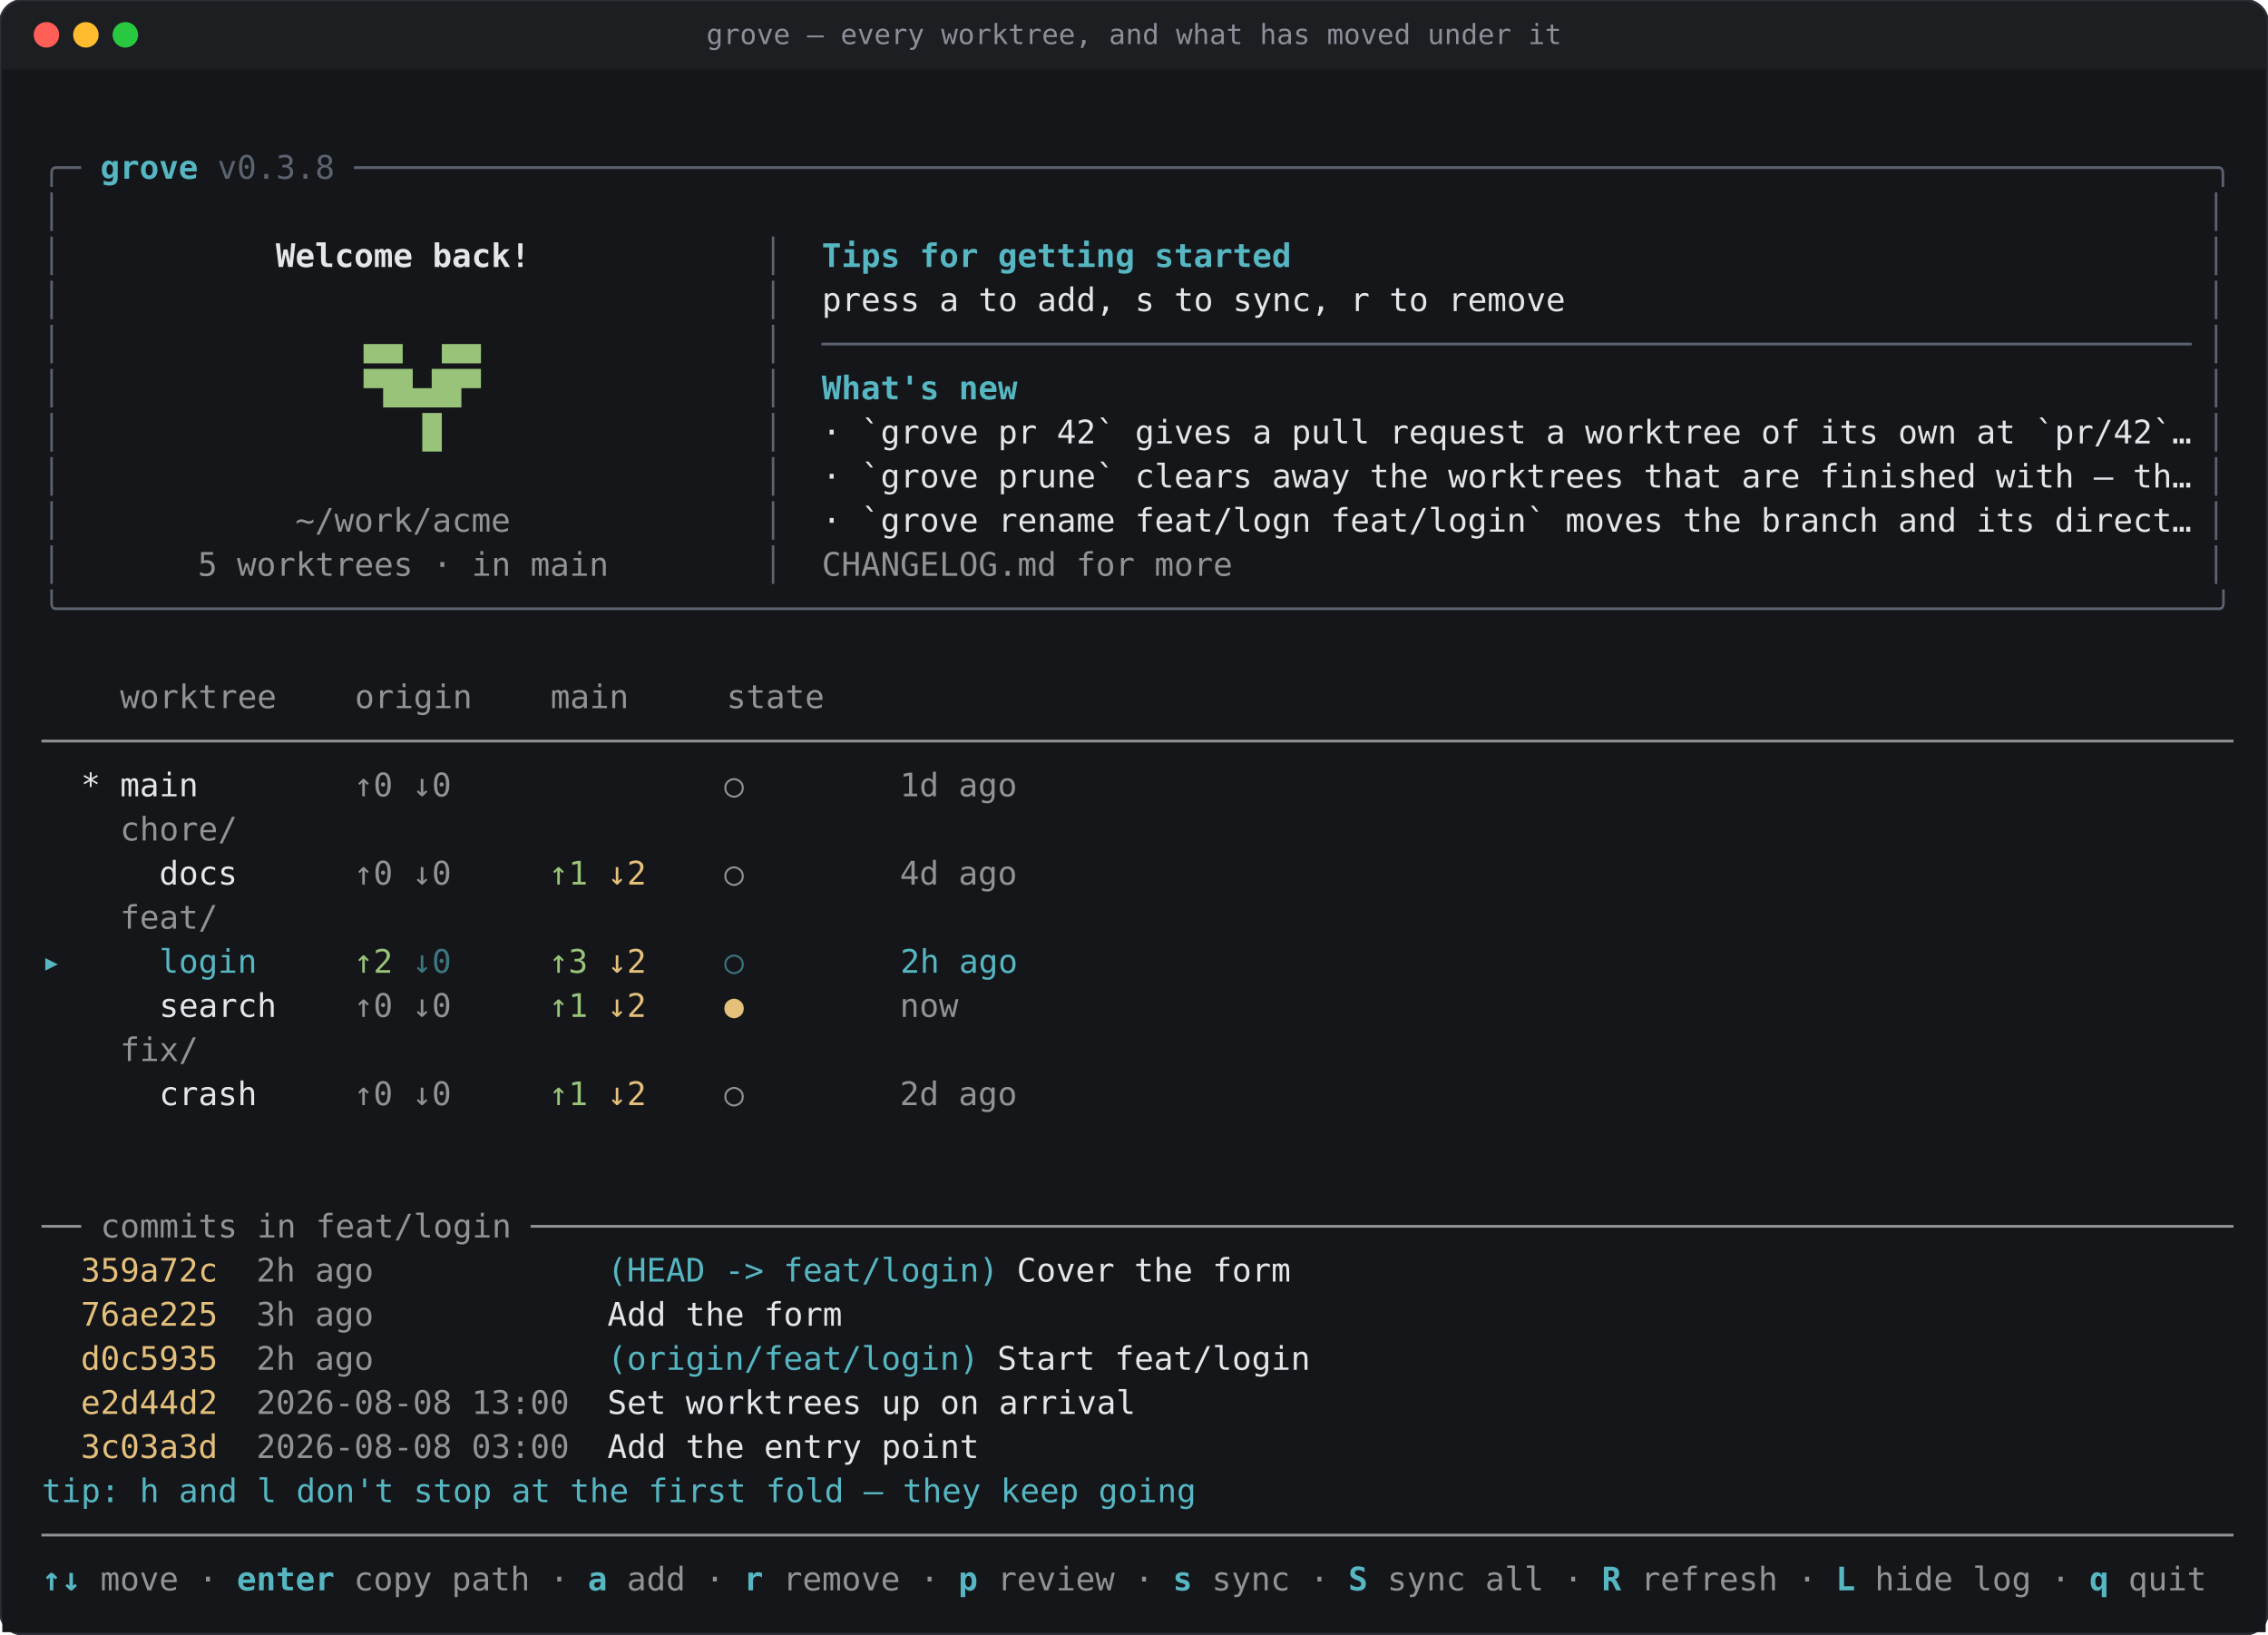
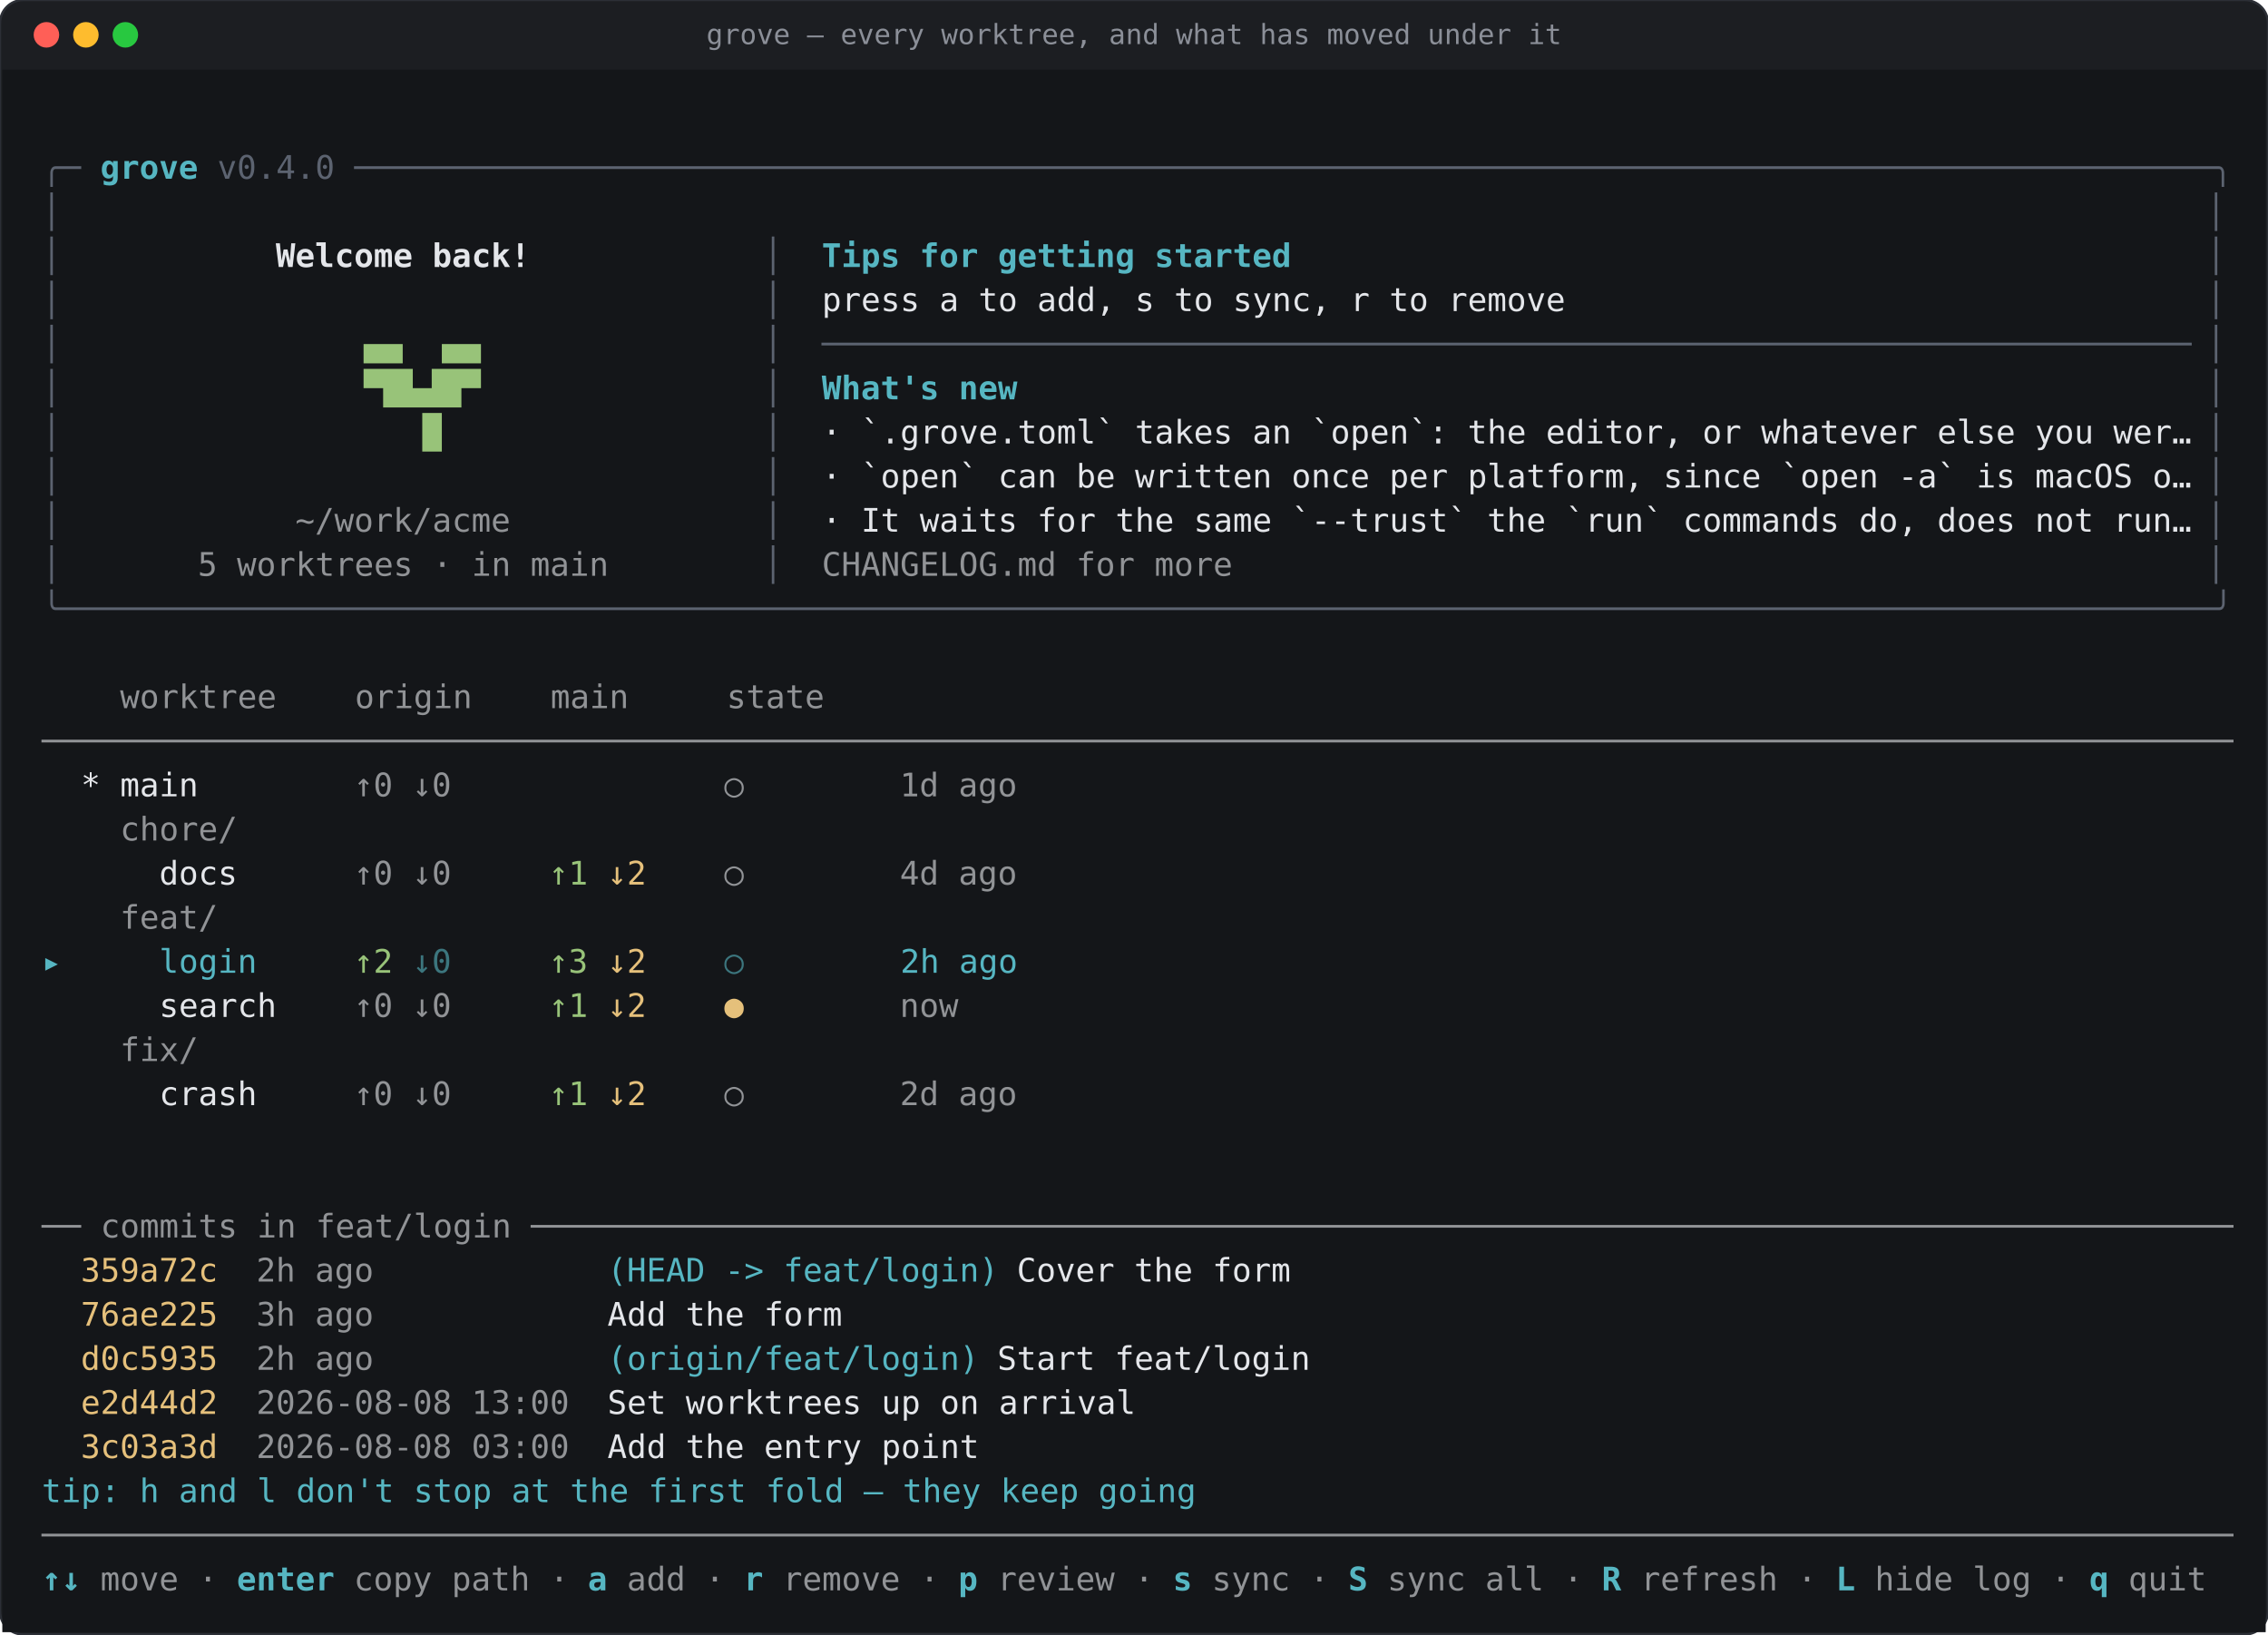
<svg xmlns="http://www.w3.org/2000/svg" width="977" height="704" viewBox="0 0 977 704" font-family="ui-monospace, SFMono-Regular, Menlo, Consolas, 'DejaVu Sans Mono', monospace" font-size="14">
  <rect width="977" height="704" rx="10" fill="#1c1e22" stroke="#2c2f36" />
  <rect x="1" y="30" width="975" height="673" fill="#141619" />
  <circle cx="20" cy="15" r="5.5" fill="#ff5f57" />
  <circle cx="37" cy="15" r="5.5" fill="#febc2e" />
  <circle cx="54" cy="15" r="5.5" fill="#28c840" />
  <text x="488.5" y="19" fill="#8b8f98" font-size="12" text-anchor="middle">grove — every worktree, and what has moved under it</text>
  <text x="18.0" y="77.0" fill="#5c6370" textLength="25.2" lengthAdjust="spacingAndGlyphs" xml:space="preserve">╭─ </text>
  <text x="43.2" y="77.0" fill="#56b6c2" font-weight="600" textLength="42.0" lengthAdjust="spacingAndGlyphs" xml:space="preserve">grove</text>
-   <text x="85.2" y="77.0" fill="#5c6370" textLength="873.6" lengthAdjust="spacingAndGlyphs" xml:space="preserve"> v0.3.8 ───────────────────────────────────────────────────────────────────────────────────────────────╮</text>
+   <text x="85.2" y="77.0" fill="#5c6370" textLength="873.6" lengthAdjust="spacingAndGlyphs" xml:space="preserve"> v0.4.0 ───────────────────────────────────────────────────────────────────────────────────────────────╮</text>
  <text x="18.0" y="96.0" fill="#5c6370" textLength="8.4" lengthAdjust="spacingAndGlyphs" xml:space="preserve">│</text>
  <text x="950.4" y="96.0" fill="#5c6370" textLength="8.4" lengthAdjust="spacingAndGlyphs" xml:space="preserve">│</text>
  <text x="18.0" y="115.0" fill="#5c6370" textLength="8.4" lengthAdjust="spacingAndGlyphs" xml:space="preserve">│</text>
  <text x="118.8" y="115.0" fill="#e4e6ea" font-weight="600" textLength="109.2" lengthAdjust="spacingAndGlyphs" xml:space="preserve">Welcome back!</text>
  <text x="328.8" y="115.0" fill="#5c6370" textLength="8.4" lengthAdjust="spacingAndGlyphs" xml:space="preserve">│</text>
  <text x="354.0" y="115.0" fill="#56b6c2" font-weight="600" textLength="201.6" lengthAdjust="spacingAndGlyphs" xml:space="preserve">Tips for getting started</text>
  <text x="950.4" y="115.0" fill="#5c6370" textLength="8.4" lengthAdjust="spacingAndGlyphs" xml:space="preserve">│</text>
  <text x="18.0" y="134.0" fill="#5c6370" textLength="8.4" lengthAdjust="spacingAndGlyphs" xml:space="preserve">│</text>
  <text x="328.8" y="134.0" fill="#5c6370" textLength="8.4" lengthAdjust="spacingAndGlyphs" xml:space="preserve">│</text>
  <text x="337.2" y="134.0" fill="#e4e6ea" textLength="613.2" lengthAdjust="spacingAndGlyphs" xml:space="preserve">  press a to add, s to sync, r to remove                                 </text>
  <text x="950.4" y="134.0" fill="#5c6370" textLength="8.4" lengthAdjust="spacingAndGlyphs" xml:space="preserve">│</text>
  <text x="18.0" y="153.0" fill="#5c6370" textLength="8.4" lengthAdjust="spacingAndGlyphs" xml:space="preserve">│</text>
  <text x="152.4" y="153.0" fill="#98c379" textLength="58.8" lengthAdjust="spacingAndGlyphs" xml:space="preserve">▗▄▖ ▗▄▖</text>
  <text x="328.8" y="153.0" fill="#5c6370" textLength="8.4" lengthAdjust="spacingAndGlyphs" xml:space="preserve">│</text>
  <text x="354.0" y="153.0" fill="#5c6370" textLength="588.0" lengthAdjust="spacingAndGlyphs" xml:space="preserve">──────────────────────────────────────────────────────────────────────</text>
  <text x="950.4" y="153.0" fill="#5c6370" textLength="8.4" lengthAdjust="spacingAndGlyphs" xml:space="preserve">│</text>
  <text x="18.0" y="172.0" fill="#5c6370" textLength="8.4" lengthAdjust="spacingAndGlyphs" xml:space="preserve">│</text>
  <text x="152.4" y="172.0" fill="#98c379" textLength="58.8" lengthAdjust="spacingAndGlyphs" xml:space="preserve">▝▜█▄█▛▘</text>
  <text x="328.8" y="172.0" fill="#5c6370" textLength="8.4" lengthAdjust="spacingAndGlyphs" xml:space="preserve">│</text>
  <text x="354.0" y="172.0" fill="#56b6c2" font-weight="600" textLength="84.0" lengthAdjust="spacingAndGlyphs" xml:space="preserve">What's new</text>
  <text x="950.4" y="172.0" fill="#5c6370" textLength="8.4" lengthAdjust="spacingAndGlyphs" xml:space="preserve">│</text>
  <text x="18.0" y="191.0" fill="#5c6370" textLength="8.4" lengthAdjust="spacingAndGlyphs" xml:space="preserve">│</text>
  <text x="152.4" y="191.0" fill="#98c379" textLength="42.0" lengthAdjust="spacingAndGlyphs" xml:space="preserve">   ▐▌</text>
  <text x="328.8" y="191.0" fill="#5c6370" textLength="8.4" lengthAdjust="spacingAndGlyphs" xml:space="preserve">│</text>
-   <text x="337.2" y="191.0" fill="#e4e6ea" textLength="613.2" lengthAdjust="spacingAndGlyphs" xml:space="preserve">  · `grove pr 42` gives a pull request a worktree of its own at `pr/42`… </text>
+   <text x="337.2" y="191.0" fill="#e4e6ea" textLength="613.2" lengthAdjust="spacingAndGlyphs" xml:space="preserve">  · `.grove.toml` takes an `open`: the editor, or whatever else you wer… </text>
  <text x="950.4" y="191.0" fill="#5c6370" textLength="8.4" lengthAdjust="spacingAndGlyphs" xml:space="preserve">│</text>
  <text x="18.0" y="210.0" fill="#5c6370" textLength="8.4" lengthAdjust="spacingAndGlyphs" xml:space="preserve">│</text>
  <text x="328.8" y="210.0" fill="#5c6370" textLength="8.4" lengthAdjust="spacingAndGlyphs" xml:space="preserve">│</text>
-   <text x="337.2" y="210.0" fill="#e4e6ea" textLength="613.2" lengthAdjust="spacingAndGlyphs" xml:space="preserve">  · `grove prune` clears away the worktrees that are finished with — th… </text>
+   <text x="337.2" y="210.0" fill="#e4e6ea" textLength="613.2" lengthAdjust="spacingAndGlyphs" xml:space="preserve">  · `open` can be written once per platform, since `open -a` is macOS o… </text>
  <text x="950.4" y="210.0" fill="#5c6370" textLength="8.4" lengthAdjust="spacingAndGlyphs" xml:space="preserve">│</text>
  <text x="18.0" y="229.0" fill="#5c6370" textLength="8.4" lengthAdjust="spacingAndGlyphs" xml:space="preserve">│</text>
  <text x="127.2" y="229.0" fill="#e4e6ea" opacity="0.6" textLength="92.4" lengthAdjust="spacingAndGlyphs" xml:space="preserve">~/work/acme</text>
  <text x="328.8" y="229.0" fill="#5c6370" textLength="8.4" lengthAdjust="spacingAndGlyphs" xml:space="preserve">│</text>
-   <text x="337.2" y="229.0" fill="#e4e6ea" textLength="613.2" lengthAdjust="spacingAndGlyphs" xml:space="preserve">  · `grove rename feat/logn feat/login` moves the branch and its direct… </text>
+   <text x="337.2" y="229.0" fill="#e4e6ea" textLength="613.2" lengthAdjust="spacingAndGlyphs" xml:space="preserve">  · It waits for the same `--trust` the `run` commands do, does not run… </text>
  <text x="950.4" y="229.0" fill="#5c6370" textLength="8.4" lengthAdjust="spacingAndGlyphs" xml:space="preserve">│</text>
  <text x="18.0" y="248.0" fill="#5c6370" textLength="8.4" lengthAdjust="spacingAndGlyphs" xml:space="preserve">│</text>
  <text x="85.2" y="248.0" fill="#e4e6ea" opacity="0.6" textLength="176.4" lengthAdjust="spacingAndGlyphs" xml:space="preserve">5 worktrees · in main</text>
  <text x="328.8" y="248.0" fill="#5c6370" textLength="8.4" lengthAdjust="spacingAndGlyphs" xml:space="preserve">│</text>
  <text x="354.0" y="248.0" fill="#e4e6ea" opacity="0.6" textLength="176.4" lengthAdjust="spacingAndGlyphs" xml:space="preserve">CHANGELOG.md for more</text>
  <text x="950.4" y="248.0" fill="#5c6370" textLength="8.4" lengthAdjust="spacingAndGlyphs" xml:space="preserve">│</text>
  <text x="18.0" y="267.0" fill="#5c6370" textLength="940.8" lengthAdjust="spacingAndGlyphs" xml:space="preserve">╰──────────────────────────────────────────────────────────────────────────────────────────────────────────────╯</text>
  <text x="18.0" y="305.0" fill="#e4e6ea" opacity="0.6" textLength="336.0" lengthAdjust="spacingAndGlyphs" xml:space="preserve">    worktree    origin    main     state</text>
  <text x="18.0" y="324.0" fill="#e4e6ea" opacity="0.6" textLength="940.8" lengthAdjust="spacingAndGlyphs" xml:space="preserve">────────────────────────────────────────────────────────────────────────────────────────────────────────────────</text>
  <text x="18.0" y="343.0" fill="#e4e6ea" textLength="134.4" lengthAdjust="spacingAndGlyphs" xml:space="preserve">  * main        </text>
  <text x="152.4" y="343.0" fill="#e4e6ea" opacity="0.6" textLength="16.8" lengthAdjust="spacingAndGlyphs" xml:space="preserve">↑0</text>
  <text x="177.6" y="343.0" fill="#e4e6ea" opacity="0.6" textLength="16.8" lengthAdjust="spacingAndGlyphs" xml:space="preserve">↓0</text>
  <text x="312.0" y="343.0" fill="#e4e6ea" opacity="0.6" textLength="8.4" lengthAdjust="spacingAndGlyphs" xml:space="preserve">○</text>
  <text x="387.6" y="343.0" fill="#e4e6ea" opacity="0.6" textLength="50.4" lengthAdjust="spacingAndGlyphs" xml:space="preserve">1d ago</text>
  <text x="18.0" y="362.0" fill="#e4e6ea" opacity="0.6" textLength="84.0" lengthAdjust="spacingAndGlyphs" xml:space="preserve">    chore/</text>
  <text x="18.0" y="381.0" fill="#e4e6ea" textLength="134.4" lengthAdjust="spacingAndGlyphs" xml:space="preserve">      docs      </text>
  <text x="152.4" y="381.0" fill="#e4e6ea" opacity="0.6" textLength="16.8" lengthAdjust="spacingAndGlyphs" xml:space="preserve">↑0</text>
  <text x="177.6" y="381.0" fill="#e4e6ea" opacity="0.6" textLength="16.8" lengthAdjust="spacingAndGlyphs" xml:space="preserve">↓0</text>
  <text x="236.4" y="381.0" fill="#98c379" textLength="16.8" lengthAdjust="spacingAndGlyphs" xml:space="preserve">↑1</text>
  <text x="261.6" y="381.0" fill="#e5c07b" textLength="16.8" lengthAdjust="spacingAndGlyphs" xml:space="preserve">↓2</text>
  <text x="312.0" y="381.0" fill="#e4e6ea" opacity="0.6" textLength="8.4" lengthAdjust="spacingAndGlyphs" xml:space="preserve">○</text>
  <text x="387.6" y="381.0" fill="#e4e6ea" opacity="0.6" textLength="50.4" lengthAdjust="spacingAndGlyphs" xml:space="preserve">4d ago</text>
  <text x="18.0" y="400.0" fill="#e4e6ea" opacity="0.6" textLength="75.6" lengthAdjust="spacingAndGlyphs" xml:space="preserve">    feat/</text>
  <text x="18.0" y="419.0" fill="#56b6c2" textLength="134.4" lengthAdjust="spacingAndGlyphs" xml:space="preserve">▸     login     </text>
  <text x="152.4" y="419.0" fill="#98c379" textLength="16.8" lengthAdjust="spacingAndGlyphs" xml:space="preserve">↑2</text>
  <text x="177.6" y="419.0" fill="#56b6c2" opacity="0.6" textLength="16.8" lengthAdjust="spacingAndGlyphs" xml:space="preserve">↓0</text>
  <text x="236.4" y="419.0" fill="#98c379" textLength="16.8" lengthAdjust="spacingAndGlyphs" xml:space="preserve">↑3</text>
  <text x="261.6" y="419.0" fill="#e5c07b" textLength="16.8" lengthAdjust="spacingAndGlyphs" xml:space="preserve">↓2</text>
  <text x="312.0" y="419.0" fill="#56b6c2" opacity="0.6" textLength="8.4" lengthAdjust="spacingAndGlyphs" xml:space="preserve">○</text>
  <text x="320.4" y="419.0" fill="#56b6c2" textLength="117.6" lengthAdjust="spacingAndGlyphs" xml:space="preserve">        2h ago</text>
  <text x="18.0" y="438.0" fill="#e4e6ea" textLength="134.4" lengthAdjust="spacingAndGlyphs" xml:space="preserve">      search    </text>
  <text x="152.4" y="438.0" fill="#e4e6ea" opacity="0.6" textLength="16.8" lengthAdjust="spacingAndGlyphs" xml:space="preserve">↑0</text>
  <text x="177.6" y="438.0" fill="#e4e6ea" opacity="0.6" textLength="16.8" lengthAdjust="spacingAndGlyphs" xml:space="preserve">↓0</text>
  <text x="236.4" y="438.0" fill="#98c379" textLength="16.8" lengthAdjust="spacingAndGlyphs" xml:space="preserve">↑1</text>
  <text x="261.6" y="438.0" fill="#e5c07b" textLength="16.8" lengthAdjust="spacingAndGlyphs" xml:space="preserve">↓2</text>
  <text x="312.0" y="438.0" fill="#e5c07b" textLength="8.4" lengthAdjust="spacingAndGlyphs" xml:space="preserve">●</text>
  <text x="387.6" y="438.0" fill="#e4e6ea" opacity="0.6" textLength="50.4" lengthAdjust="spacingAndGlyphs" xml:space="preserve">now   </text>
  <text x="18.0" y="457.0" fill="#e4e6ea" opacity="0.6" textLength="67.2" lengthAdjust="spacingAndGlyphs" xml:space="preserve">    fix/</text>
  <text x="18.0" y="476.0" fill="#e4e6ea" textLength="134.4" lengthAdjust="spacingAndGlyphs" xml:space="preserve">      crash     </text>
  <text x="152.4" y="476.0" fill="#e4e6ea" opacity="0.6" textLength="16.8" lengthAdjust="spacingAndGlyphs" xml:space="preserve">↑0</text>
  <text x="177.6" y="476.0" fill="#e4e6ea" opacity="0.6" textLength="16.8" lengthAdjust="spacingAndGlyphs" xml:space="preserve">↓0</text>
  <text x="236.4" y="476.0" fill="#98c379" textLength="16.8" lengthAdjust="spacingAndGlyphs" xml:space="preserve">↑1</text>
  <text x="261.6" y="476.0" fill="#e5c07b" textLength="16.8" lengthAdjust="spacingAndGlyphs" xml:space="preserve">↓2</text>
  <text x="312.0" y="476.0" fill="#e4e6ea" opacity="0.6" textLength="8.4" lengthAdjust="spacingAndGlyphs" xml:space="preserve">○</text>
  <text x="387.6" y="476.0" fill="#e4e6ea" opacity="0.6" textLength="50.4" lengthAdjust="spacingAndGlyphs" xml:space="preserve">2d ago</text>
  <text x="18.0" y="533.0" fill="#e4e6ea" opacity="0.6" textLength="940.8" lengthAdjust="spacingAndGlyphs" xml:space="preserve">── commits in feat/login ───────────────────────────────────────────────────────────────────────────────────────</text>
  <text x="34.8" y="552.0" fill="#e5c07b" textLength="58.8" lengthAdjust="spacingAndGlyphs" xml:space="preserve">359a72c</text>
  <text x="110.4" y="552.0" fill="#e4e6ea" opacity="0.6" textLength="134.4" lengthAdjust="spacingAndGlyphs" xml:space="preserve">2h ago          </text>
  <text x="261.6" y="552.0" fill="#56b6c2" textLength="176.4" lengthAdjust="spacingAndGlyphs" xml:space="preserve">(HEAD -&gt; feat/login) </text>
  <text x="438.0" y="552.0" fill="#e4e6ea" textLength="117.6" lengthAdjust="spacingAndGlyphs" xml:space="preserve">Cover the form</text>
  <text x="34.8" y="571.0" fill="#e5c07b" textLength="58.8" lengthAdjust="spacingAndGlyphs" xml:space="preserve">76ae225</text>
  <text x="110.4" y="571.0" fill="#e4e6ea" opacity="0.6" textLength="134.4" lengthAdjust="spacingAndGlyphs" xml:space="preserve">3h ago          </text>
  <text x="244.8" y="571.0" fill="#e4e6ea" textLength="117.6" lengthAdjust="spacingAndGlyphs" xml:space="preserve">  Add the form</text>
  <text x="34.8" y="590.0" fill="#e5c07b" textLength="58.8" lengthAdjust="spacingAndGlyphs" xml:space="preserve">d0c5935</text>
  <text x="110.4" y="590.0" fill="#e4e6ea" opacity="0.6" textLength="134.4" lengthAdjust="spacingAndGlyphs" xml:space="preserve">2h ago          </text>
  <text x="261.6" y="590.0" fill="#56b6c2" textLength="168.0" lengthAdjust="spacingAndGlyphs" xml:space="preserve">(origin/feat/login) </text>
  <text x="429.6" y="590.0" fill="#e4e6ea" textLength="134.4" lengthAdjust="spacingAndGlyphs" xml:space="preserve">Start feat/login</text>
  <text x="34.8" y="609.0" fill="#e5c07b" textLength="58.8" lengthAdjust="spacingAndGlyphs" xml:space="preserve">e2d44d2</text>
  <text x="110.4" y="609.0" fill="#e4e6ea" opacity="0.6" textLength="134.4" lengthAdjust="spacingAndGlyphs" xml:space="preserve">2026-08-08 13:00</text>
  <text x="244.8" y="609.0" fill="#e4e6ea" textLength="243.6" lengthAdjust="spacingAndGlyphs" xml:space="preserve">  Set worktrees up on arrival</text>
  <text x="34.8" y="628.0" fill="#e5c07b" textLength="58.8" lengthAdjust="spacingAndGlyphs" xml:space="preserve">3c03a3d</text>
  <text x="110.4" y="628.0" fill="#e4e6ea" opacity="0.6" textLength="134.4" lengthAdjust="spacingAndGlyphs" xml:space="preserve">2026-08-08 03:00</text>
  <text x="244.8" y="628.0" fill="#e4e6ea" textLength="176.4" lengthAdjust="spacingAndGlyphs" xml:space="preserve">  Add the entry point</text>
  <text x="18.0" y="647.0" fill="#56b6c2" textLength="495.6" lengthAdjust="spacingAndGlyphs" xml:space="preserve">tip: h and l don't stop at the first fold — they keep going</text>
  <text x="18.0" y="666.0" fill="#e4e6ea" opacity="0.6" textLength="940.8" lengthAdjust="spacingAndGlyphs" xml:space="preserve">────────────────────────────────────────────────────────────────────────────────────────────────────────────────</text>
  <text x="18.0" y="685.0" fill="#56b6c2" font-weight="600" textLength="16.8" lengthAdjust="spacingAndGlyphs" xml:space="preserve">↑↓</text>
  <text x="34.8" y="685.0" fill="#e4e6ea" opacity="0.6" textLength="67.2" lengthAdjust="spacingAndGlyphs" xml:space="preserve"> move · </text>
  <text x="102.0" y="685.0" fill="#56b6c2" font-weight="600" textLength="42.0" lengthAdjust="spacingAndGlyphs" xml:space="preserve">enter</text>
  <text x="144.0" y="685.0" fill="#e4e6ea" opacity="0.6" textLength="109.2" lengthAdjust="spacingAndGlyphs" xml:space="preserve"> copy path · </text>
  <text x="253.2" y="685.0" fill="#56b6c2" font-weight="600" textLength="8.4" lengthAdjust="spacingAndGlyphs" xml:space="preserve">a</text>
  <text x="261.6" y="685.0" fill="#e4e6ea" opacity="0.6" textLength="58.8" lengthAdjust="spacingAndGlyphs" xml:space="preserve"> add · </text>
  <text x="320.4" y="685.0" fill="#56b6c2" font-weight="600" textLength="8.4" lengthAdjust="spacingAndGlyphs" xml:space="preserve">r</text>
  <text x="328.8" y="685.0" fill="#e4e6ea" opacity="0.6" textLength="84.0" lengthAdjust="spacingAndGlyphs" xml:space="preserve"> remove · </text>
  <text x="412.8" y="685.0" fill="#56b6c2" font-weight="600" textLength="8.4" lengthAdjust="spacingAndGlyphs" xml:space="preserve">p</text>
  <text x="421.2" y="685.0" fill="#e4e6ea" opacity="0.6" textLength="84.0" lengthAdjust="spacingAndGlyphs" xml:space="preserve"> review · </text>
  <text x="505.2" y="685.0" fill="#56b6c2" font-weight="600" textLength="8.4" lengthAdjust="spacingAndGlyphs" xml:space="preserve">s</text>
  <text x="513.6" y="685.0" fill="#e4e6ea" opacity="0.6" textLength="67.2" lengthAdjust="spacingAndGlyphs" xml:space="preserve"> sync · </text>
  <text x="580.8" y="685.0" fill="#56b6c2" font-weight="600" textLength="8.4" lengthAdjust="spacingAndGlyphs" xml:space="preserve">S</text>
  <text x="589.2" y="685.0" fill="#e4e6ea" opacity="0.6" textLength="100.8" lengthAdjust="spacingAndGlyphs" xml:space="preserve"> sync all · </text>
  <text x="690.0" y="685.0" fill="#56b6c2" font-weight="600" textLength="8.4" lengthAdjust="spacingAndGlyphs" xml:space="preserve">R</text>
  <text x="698.4" y="685.0" fill="#e4e6ea" opacity="0.6" textLength="92.4" lengthAdjust="spacingAndGlyphs" xml:space="preserve"> refresh · </text>
  <text x="790.8" y="685.0" fill="#56b6c2" font-weight="600" textLength="8.4" lengthAdjust="spacingAndGlyphs" xml:space="preserve">L</text>
  <text x="799.2" y="685.0" fill="#e4e6ea" opacity="0.6" textLength="100.8" lengthAdjust="spacingAndGlyphs" xml:space="preserve"> hide log · </text>
  <text x="900.0" y="685.0" fill="#56b6c2" font-weight="600" textLength="8.4" lengthAdjust="spacingAndGlyphs" xml:space="preserve">q</text>
  <text x="908.4" y="685.0" fill="#e4e6ea" opacity="0.6" textLength="42.0" lengthAdjust="spacingAndGlyphs" xml:space="preserve"> quit</text>
</svg>
